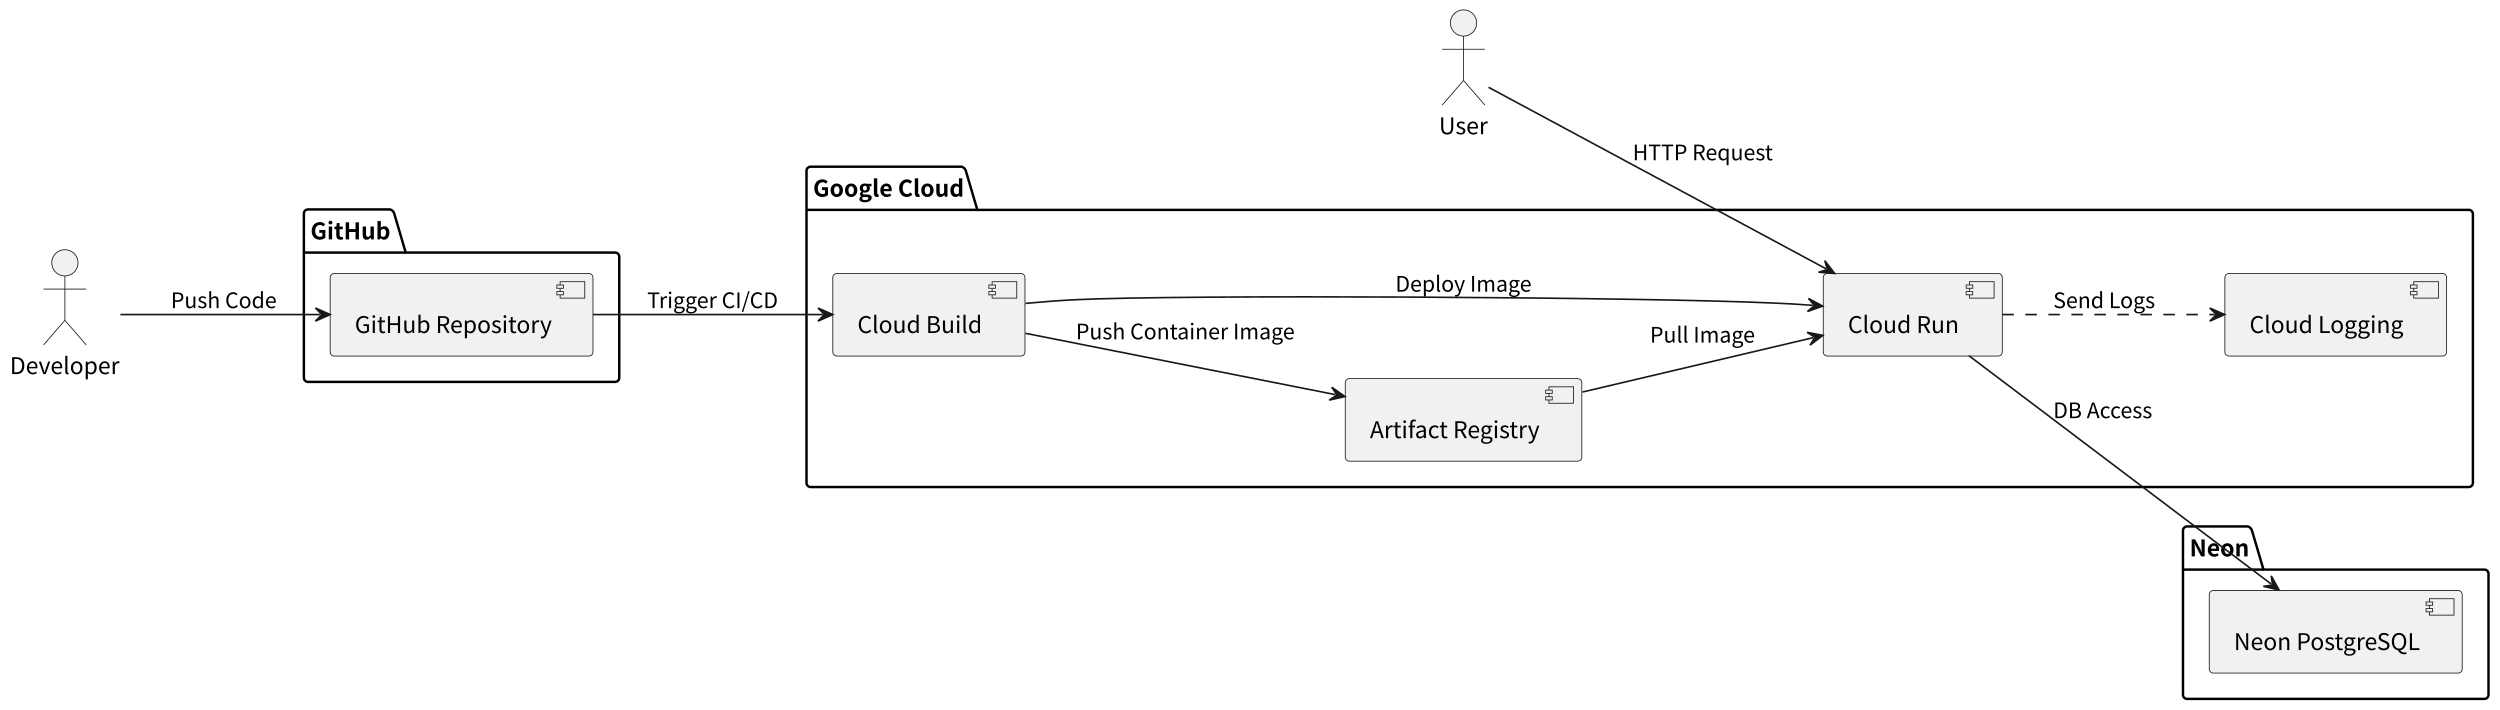
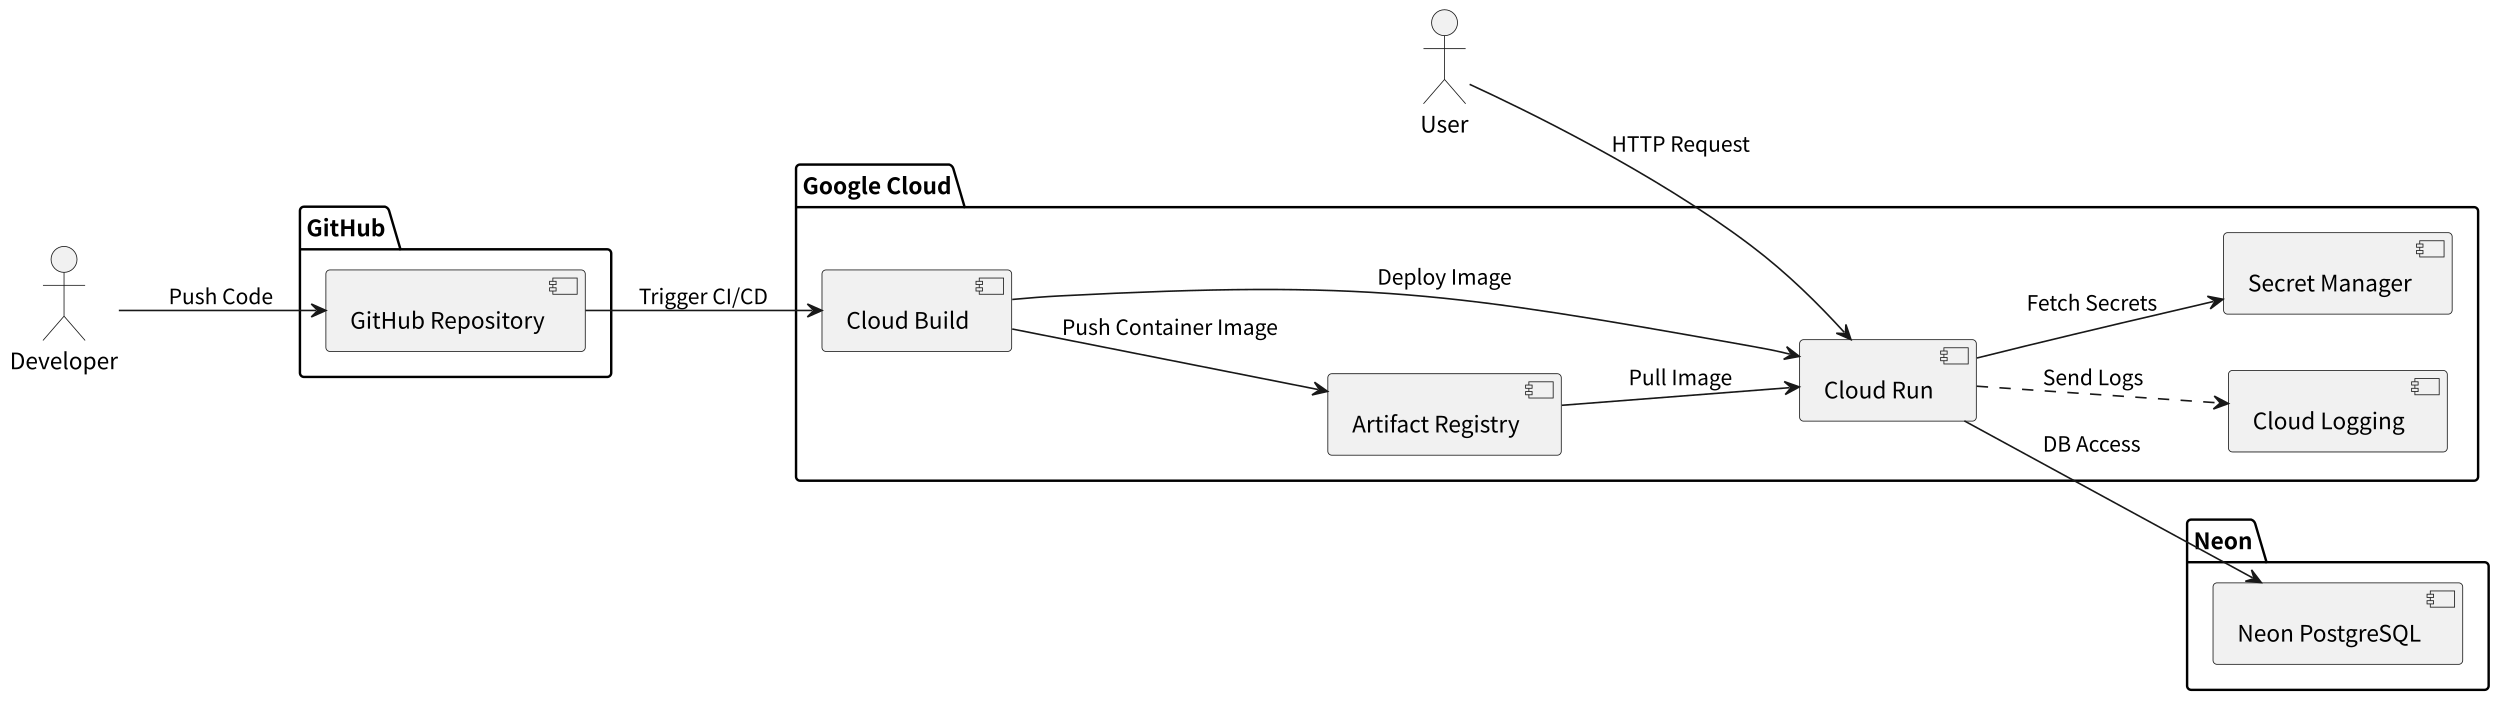
- <svg xmlns="http://www.w3.org/2000/svg" contentStyleType="text/css" height="432px" preserveAspectRatio="none" style="width:1522px;height:432px;background:#FFFFFF;" version="1.1" viewBox="0 0 1522 432" width="1522px" zoomAndPan="magnify">
+ <svg xmlns="http://www.w3.org/2000/svg" contentStyleType="text/css" height="432px" preserveAspectRatio="none" style="width:1542px;height:432px;background:#FFFFFF;" version="1.1" viewBox="0 0 1542 432" width="1542px" zoomAndPan="magnify">
  <defs />
  <g>
    <g id="cluster_GitHub">
      <path d="M187.5,127.5 L237.5,127.5 A3.75,3.75 0 0 1 240,130 L247,153.772 L374.5,153.772 A2.5,2.5 0 0 1 377,156.272 L377,230 A2.5,2.5 0 0 1 374.5,232.5 L187.5,232.5 A2.5,2.5 0 0 1 185,230 L185,130 A2.5,2.5 0 0 1 187.5,127.5 " fill="none" style="stroke:#000000;stroke-width:1.5;" />
      <line style="stroke:#000000;stroke-width:1.5;" x1="185" x2="247" y1="153.772" y2="153.772" />
      <text fill="#000000" font-family="Noto Sans CJK JP" font-size="14" font-weight="bold" lengthAdjust="spacing" textLength="49" x="189" y="145.74">GitHub</text>
    </g>
    <g id="cluster_Google Cloud">
-       <path d="M493.5,101.5 L585.5,101.5 A3.75,3.75 0 0 1 588,104 L595,127.772 L1503,127.772 A2.5,2.5 0 0 1 1505.5,130.272 L1505.5,294 A2.5,2.5 0 0 1 1503,296.5 L493.5,296.5 A2.5,2.5 0 0 1 491,294 L491,104 A2.5,2.5 0 0 1 493.5,101.5 " fill="none" style="stroke:#000000;stroke-width:1.5;" />
+       <path d="M493.5,101.5 L585.5,101.5 A3.75,3.75 0 0 1 588,104 L595,127.772 L1526,127.772 A2.5,2.5 0 0 1 1528.5,130.272 L1528.5,294 A2.5,2.5 0 0 1 1526,296.5 L493.5,296.5 A2.5,2.5 0 0 1 491,294 L491,104 A2.5,2.5 0 0 1 493.5,101.5 " fill="none" style="stroke:#000000;stroke-width:1.5;" />
      <line style="stroke:#000000;stroke-width:1.5;" x1="491" x2="595" y1="127.772" y2="127.772" />
      <text fill="#000000" font-family="Noto Sans CJK JP" font-size="14" font-weight="bold" lengthAdjust="spacing" textLength="91" x="495" y="119.74">Google Cloud</text>
    </g>
    <g id="cluster_Neon">
-       <path d="M1331.5,320.5 L1368.5,320.5 A3.75,3.75 0 0 1 1371,323 L1378,346.772 L1512.5,346.772 A2.5,2.5 0 0 1 1515,349.272 L1515,423 A2.5,2.5 0 0 1 1512.5,425.5 L1331.5,425.5 A2.5,2.5 0 0 1 1329,423 L1329,323 A2.5,2.5 0 0 1 1331.5,320.5 " fill="none" style="stroke:#000000;stroke-width:1.5;" />
-       <line style="stroke:#000000;stroke-width:1.5;" x1="1329" x2="1378" y1="346.772" y2="346.772" />
-       <text fill="#000000" font-family="Noto Sans CJK JP" font-size="14" font-weight="bold" lengthAdjust="spacing" textLength="36" x="1333" y="338.74">Neon</text>
+       <path d="M1351.5,320.5 L1388.5,320.5 A3.75,3.75 0 0 1 1391,323 L1398,346.772 L1532.5,346.772 A2.5,2.5 0 0 1 1535,349.272 L1535,423 A2.5,2.5 0 0 1 1532.5,425.5 L1351.5,425.5 A2.5,2.5 0 0 1 1349,423 L1349,323 A2.5,2.5 0 0 1 1351.5,320.5 " fill="none" style="stroke:#000000;stroke-width:1.5;" />
+       <line style="stroke:#000000;stroke-width:1.5;" x1="1349" x2="1398" y1="346.772" y2="346.772" />
+       <text fill="#000000" font-family="Noto Sans CJK JP" font-size="14" font-weight="bold" lengthAdjust="spacing" textLength="36" x="1353" y="338.74">Neon</text>
    </g>
    <g id="elem_GitHubRepo">
      <rect fill="#F1F1F1" height="50.272" rx="2.5" ry="2.5" style="stroke:#181818;stroke-width:0.5;" width="160" x="201" y="166.5" />
      <rect fill="#F1F1F1" height="10" style="stroke:#181818;stroke-width:0.5;" width="15" x="341" y="171.5" />
      <rect fill="#F1F1F1" height="2" style="stroke:#181818;stroke-width:0.5;" width="4" x="339" y="173.5" />
      <rect fill="#F1F1F1" height="2" style="stroke:#181818;stroke-width:0.5;" width="4" x="339" y="177.5" />
      <text fill="#000000" font-family="Noto Sans CJK JP" font-size="14" lengthAdjust="spacing" textLength="120" x="216" y="202.74">GitHub Repository</text>
    </g>
    <g id="elem_CloudBuild">
      <rect fill="#F1F1F1" height="50.272" rx="2.5" ry="2.5" style="stroke:#181818;stroke-width:0.5;" width="117" x="507" y="166.5" />
      <rect fill="#F1F1F1" height="10" style="stroke:#181818;stroke-width:0.5;" width="15" x="604" y="171.5" />
      <rect fill="#F1F1F1" height="2" style="stroke:#181818;stroke-width:0.5;" width="4" x="602" y="173.5" />
      <rect fill="#F1F1F1" height="2" style="stroke:#181818;stroke-width:0.5;" width="4" x="602" y="177.5" />
      <text fill="#000000" font-family="Noto Sans CJK JP" font-size="14" lengthAdjust="spacing" textLength="77" x="522" y="202.74">Cloud Build</text>
    </g>
    <g id="elem_ArtifactRegistry">
      <rect fill="#F1F1F1" height="50.272" rx="2.5" ry="2.5" style="stroke:#181818;stroke-width:0.5;" width="144" x="819" y="230.5" />
      <rect fill="#F1F1F1" height="10" style="stroke:#181818;stroke-width:0.5;" width="15" x="943" y="235.5" />
      <rect fill="#F1F1F1" height="2" style="stroke:#181818;stroke-width:0.5;" width="4" x="941" y="237.5" />
      <rect fill="#F1F1F1" height="2" style="stroke:#181818;stroke-width:0.5;" width="4" x="941" y="241.5" />
      <text fill="#000000" font-family="Noto Sans CJK JP" font-size="14" lengthAdjust="spacing" textLength="104" x="834" y="266.74">Artifact Registry</text>
    </g>
    <g id="elem_CloudRun">
-       <rect fill="#F1F1F1" height="50.272" rx="2.5" ry="2.5" style="stroke:#181818;stroke-width:0.5;" width="109" x="1110" y="166.5" />
-       <rect fill="#F1F1F1" height="10" style="stroke:#181818;stroke-width:0.5;" width="15" x="1199" y="171.5" />
-       <rect fill="#F1F1F1" height="2" style="stroke:#181818;stroke-width:0.5;" width="4" x="1197" y="173.5" />
-       <rect fill="#F1F1F1" height="2" style="stroke:#181818;stroke-width:0.5;" width="4" x="1197" y="177.5" />
-       <text fill="#000000" font-family="Noto Sans CJK JP" font-size="14" lengthAdjust="spacing" textLength="69" x="1125" y="202.74">Cloud Run</text>
+       <rect fill="#F1F1F1" height="50.272" rx="2.5" ry="2.5" style="stroke:#181818;stroke-width:0.5;" width="109" x="1110" y="209.5" />
+       <rect fill="#F1F1F1" height="10" style="stroke:#181818;stroke-width:0.5;" width="15" x="1199" y="214.5" />
+       <rect fill="#F1F1F1" height="2" style="stroke:#181818;stroke-width:0.5;" width="4" x="1197" y="216.5" />
+       <rect fill="#F1F1F1" height="2" style="stroke:#181818;stroke-width:0.5;" width="4" x="1197" y="220.5" />
+       <text fill="#000000" font-family="Noto Sans CJK JP" font-size="14" lengthAdjust="spacing" textLength="69" x="1125" y="245.74">Cloud Run</text>
    </g>
    <g id="elem_Logging">
-       <rect fill="#F1F1F1" height="50.272" rx="2.5" ry="2.5" style="stroke:#181818;stroke-width:0.5;" width="135" x="1354.5" y="166.5" />
-       <rect fill="#F1F1F1" height="10" style="stroke:#181818;stroke-width:0.5;" width="15" x="1469.5" y="171.5" />
-       <rect fill="#F1F1F1" height="2" style="stroke:#181818;stroke-width:0.5;" width="4" x="1467.5" y="173.5" />
-       <rect fill="#F1F1F1" height="2" style="stroke:#181818;stroke-width:0.5;" width="4" x="1467.5" y="177.5" />
-       <text fill="#000000" font-family="Noto Sans CJK JP" font-size="14" lengthAdjust="spacing" textLength="95" x="1369.5" y="202.74">Cloud Logging</text>
+       <rect fill="#F1F1F1" height="50.272" rx="2.5" ry="2.5" style="stroke:#181818;stroke-width:0.5;" width="135" x="1374.5" y="228.5" />
+       <rect fill="#F1F1F1" height="10" style="stroke:#181818;stroke-width:0.5;" width="15" x="1489.5" y="233.5" />
+       <rect fill="#F1F1F1" height="2" style="stroke:#181818;stroke-width:0.5;" width="4" x="1487.5" y="235.5" />
+       <rect fill="#F1F1F1" height="2" style="stroke:#181818;stroke-width:0.5;" width="4" x="1487.5" y="239.5" />
+       <text fill="#000000" font-family="Noto Sans CJK JP" font-size="14" lengthAdjust="spacing" textLength="95" x="1389.5" y="264.74">Cloud Logging</text>
+     </g>
+     <g id="elem_SecretManager">
+       <rect fill="#F1F1F1" height="50.272" rx="2.5" ry="2.5" style="stroke:#181818;stroke-width:0.5;" width="141" x="1371.5" y="143.5" />
+       <rect fill="#F1F1F1" height="10" style="stroke:#181818;stroke-width:0.5;" width="15" x="1492.5" y="148.5" />
+       <rect fill="#F1F1F1" height="2" style="stroke:#181818;stroke-width:0.5;" width="4" x="1490.5" y="150.5" />
+       <rect fill="#F1F1F1" height="2" style="stroke:#181818;stroke-width:0.5;" width="4" x="1490.5" y="154.5" />
+       <text fill="#000000" font-family="Noto Sans CJK JP" font-size="14" lengthAdjust="spacing" textLength="101" x="1386.5" y="179.74">Secret Manager</text>
    </g>
    <g id="elem_NeonPostgreSQL">
-       <rect fill="#F1F1F1" height="50.272" rx="2.5" ry="2.5" style="stroke:#181818;stroke-width:0.5;" width="154" x="1345" y="359.5" />
-       <rect fill="#F1F1F1" height="10" style="stroke:#181818;stroke-width:0.5;" width="15" x="1479" y="364.5" />
-       <rect fill="#F1F1F1" height="2" style="stroke:#181818;stroke-width:0.5;" width="4" x="1477" y="366.5" />
-       <rect fill="#F1F1F1" height="2" style="stroke:#181818;stroke-width:0.5;" width="4" x="1477" y="370.5" />
-       <text fill="#000000" font-family="Noto Sans CJK JP" font-size="14" lengthAdjust="spacing" textLength="114" x="1360" y="395.74">Neon PostgreSQL</text>
+       <rect fill="#F1F1F1" height="50.272" rx="2.5" ry="2.5" style="stroke:#181818;stroke-width:0.5;" width="154" x="1365" y="359.5" />
+       <rect fill="#F1F1F1" height="10" style="stroke:#181818;stroke-width:0.5;" width="15" x="1499" y="364.5" />
+       <rect fill="#F1F1F1" height="2" style="stroke:#181818;stroke-width:0.5;" width="4" x="1497" y="366.5" />
+       <rect fill="#F1F1F1" height="2" style="stroke:#181818;stroke-width:0.5;" width="4" x="1497" y="370.5" />
+       <text fill="#000000" font-family="Noto Sans CJK JP" font-size="14" lengthAdjust="spacing" textLength="114" x="1380" y="395.74">Neon PostgreSQL</text>
    </g>
    <g id="elem_User">
      <ellipse cx="891" cy="14" fill="#F1F1F1" rx="8" ry="8" style="stroke:#181818;stroke-width:0.5;" />
      <path d="M891,22 L891,49 M878,30 L904,30 M891,49 L878,64 M891,49 L904,64 " fill="none" style="stroke:#181818;stroke-width:0.5;" />
      <text fill="#000000" font-family="Noto Sans CJK JP" font-size="14" lengthAdjust="spacing" textLength="30" x="876" y="81.74">User</text>
    </g>
    <g id="elem_Developer">
      <ellipse cx="39.5" cy="160" fill="#F1F1F1" rx="8" ry="8" style="stroke:#181818;stroke-width:0.5;" />
      <path d="M39.5,168 L39.5,195 M26.5,176 L52.5,176 M39.5,195 L26.5,210 M39.5,195 L52.5,210 " fill="none" style="stroke:#181818;stroke-width:0.5;" />
      <text fill="#000000" font-family="Noto Sans CJK JP" font-size="14" lengthAdjust="spacing" textLength="67" x="6" y="227.74">Developer</text>
    </g>
    <g id="link_Developer_GitHubRepo">
      <path d="M73.3,191.5 C106.03,191.5 151.57,191.5 194.99,191.5 " fill="none" id="Developer-to-GitHubRepo" style="stroke:#181818;stroke-width:1.0;" />
      <polygon fill="#181818" points="200.99,191.5,191.99,187.5,195.99,191.5,191.99,195.5,200.99,191.5" style="stroke:#181818;stroke-width:1.0;" />
      <text fill="#000000" font-family="Noto Sans CJK JP" font-size="13" lengthAdjust="spacing" textLength="64" x="104" y="187.58">Push Code</text>
    </g>
    <g id="link_GitHubRepo_CloudBuild">
      <path d="M361.07,191.5 C407.42,191.5 458.95,191.5 500.98,191.5 " fill="none" id="GitHubRepo-to-CloudBuild" style="stroke:#181818;stroke-width:1.0;" />
      <polygon fill="#181818" points="506.98,191.5,497.98,187.5,501.98,191.5,497.98,195.5,506.98,191.5" style="stroke:#181818;stroke-width:1.0;" />
      <text fill="#000000" font-family="Noto Sans CJK JP" font-size="13" lengthAdjust="spacing" textLength="80" x="394" y="187.58">Trigger CI/CD</text>
    </g>
    <g id="link_CloudBuild_ArtifactRegistry">
      <path d="M624.34,202.94 C678.77,213.71 754.534,228.695 812.944,240.255 " fill="none" id="CloudBuild-to-ArtifactRegistry" style="stroke:#181818;stroke-width:1.0;" />
      <polygon fill="#181818" points="818.83,241.42,810.778,235.749,813.925,240.449,809.225,243.597,818.83,241.42" style="stroke:#181818;stroke-width:1.0;" />
      <text fill="#000000" font-family="Noto Sans CJK JP" font-size="13" lengthAdjust="spacing" textLength="133" x="655" y="206.58">Push Container Image</text>
    </g>
    <g id="link_CloudBuild_CloudRun">
-       <path d="M624.33,184.71 C634.21,183.79 644.39,182.99 654,182.5 C716.39,179.3 995.67,180.68 1080,184.5 C1089.59,184.93 1093.808,185.148 1103.658,185.908 " fill="none" id="CloudBuild-to-CloudRun" style="stroke:#181818;stroke-width:1.0;" />
-       <polygon fill="#181818" points="1109.64,186.37,1100.974,181.69,1104.655,185.985,1100.359,189.666,1109.64,186.37" style="stroke:#181818;stroke-width:1.0;" />
-       <text fill="#000000" font-family="Noto Sans CJK JP" font-size="13" lengthAdjust="spacing" textLength="83" x="849.5" y="177.58">Deploy Image</text>
+       <path d="M624.33,184.71 C634.21,183.79 644.39,182.99 654,182.5 C843.58,172.78 893.11,180.21 1080,213.5 C1089.71,215.23 1094.136,216.059 1104.006,218.429 " fill="none" id="CloudBuild-to-CloudRun" style="stroke:#181818;stroke-width:1.0;" />
+       <polygon fill="#181818" points="1109.84,219.83,1102.023,213.839,1104.978,218.663,1100.155,221.618,1109.84,219.83" style="stroke:#181818;stroke-width:1.0;" />
+       <text fill="#000000" font-family="Noto Sans CJK JP" font-size="13" lengthAdjust="spacing" textLength="83" x="849.5" y="175.58">Deploy Image</text>
    </g>
    <g id="link_ArtifactRegistry_CloudRun">
-       <path d="M963.33,238.68 C1009.21,227.87 1062.02,215.416 1103.96,205.536 " fill="none" id="ArtifactRegistry-to-CloudRun" style="stroke:#181818;stroke-width:1.0;" />
-       <polygon fill="#181818" points="1109.8,204.16,1100.123,202.33,1104.933,205.306,1101.957,210.117,1109.8,204.16" style="stroke:#181818;stroke-width:1.0;" />
-       <text fill="#000000" font-family="Noto Sans CJK JP" font-size="13" lengthAdjust="spacing" textLength="64" x="1004.5" y="208.58">Pull Image</text>
+       <path d="M963.33,249.98 C1009.21,246.43 1061.878,242.364 1103.818,239.114 " fill="none" id="ArtifactRegistry-to-CloudRun" style="stroke:#181818;stroke-width:1.0;" />
+       <polygon fill="#181818" points="1109.8,238.65,1100.518,235.357,1104.815,239.036,1101.136,243.333,1109.8,238.65" style="stroke:#181818;stroke-width:1.0;" />
+       <text fill="#000000" font-family="Noto Sans CJK JP" font-size="13" lengthAdjust="spacing" textLength="64" x="1004.5" y="237.58">Pull Image</text>
+     </g>
+     <g id="link_CloudRun_SecretManager">
+       <path d="M1219.37,220.82 C1229.22,218.35 1239.41,215.83 1249,213.5 C1289.42,203.68 1328.876,194.408 1365.326,185.938 " fill="none" id="CloudRun-to-SecretManager" style="stroke:#181818;stroke-width:1.0;" />
+       <polygon fill="#181818" points="1371.17,184.58,1361.498,182.721,1366.3,185.712,1363.309,190.513,1371.17,184.58" style="stroke:#181818;stroke-width:1.0;" />
+       <text fill="#000000" font-family="Noto Sans CJK JP" font-size="13" lengthAdjust="spacing" textLength="82" x="1250" y="191.58">Fetch Secrets</text>
    </g>
    <g id="link_User_CloudRun">
-       <path d="M906.21,53.14 C945,74 1048.676,129.758 1111.666,163.629 " fill="none" id="User-to-CloudRun" style="stroke:#181818;stroke-width:1.0;" />
-       <polygon fill="#181818" points="1116.95,166.47,1110.918,158.685,1112.546,164.102,1107.129,165.731,1116.95,166.47" style="stroke:#181818;stroke-width:1.0;" />
-       <text fill="#000000" font-family="Noto Sans CJK JP" font-size="13" lengthAdjust="spacing" textLength="85" x="994" y="97.58">HTTP Request</text>
+       <path d="M906.47,52.01 C939.11,67.02 1020.25,106.27 1080,151.5 C1102.82,168.77 1121.599,187.544 1137.609,205.034 " fill="none" id="User-to-CloudRun" style="stroke:#181818;stroke-width:1.0;" />
+       <polygon fill="#181818" points="1141.66,209.46,1138.534,200.12,1138.284,205.772,1132.633,205.522,1141.66,209.46" style="stroke:#181818;stroke-width:1.0;" />
+       <text fill="#000000" font-family="Noto Sans CJK JP" font-size="13" lengthAdjust="spacing" textLength="85" x="994" y="93.58">HTTP Request</text>
    </g>
    <g id="link_CloudRun_NeonPostgreSQL">
-       <path d="M1198.64,216.53 C1247.52,253.46 1333.653,318.513 1382.723,355.583 " fill="none" id="CloudRun-to-NeonPostgreSQL" style="stroke:#181818;stroke-width:1.0;" />
-       <polygon fill="#181818" points="1387.51,359.2,1382.74,350.583,1383.521,356.186,1377.918,356.967,1387.51,359.2" style="stroke:#181818;stroke-width:1.0;" />
-       <text fill="#000000" font-family="Noto Sans CJK JP" font-size="13" lengthAdjust="spacing" textLength="62" x="1250" y="254.58">DB Access</text>
+       <path d="M1211.61,259.61 C1262.47,287.3 1338.55,328.721 1389.47,356.441 " fill="none" id="CloudRun-to-NeonPostgreSQL" style="stroke:#181818;stroke-width:1.0;" />
+       <polygon fill="#181818" points="1394.74,359.31,1388.748,351.494,1390.349,356.919,1384.923,358.52,1394.74,359.31" style="stroke:#181818;stroke-width:1.0;" />
+       <text fill="#000000" font-family="Noto Sans CJK JP" font-size="13" lengthAdjust="spacing" textLength="62" x="1260" y="278.58">DB Access</text>
    </g>
    <g id="link_CloudRun_Logging">
-       <path d="M1219.06,191.5 C1258.42,191.5 1306.17,191.5 1348.31,191.5 " fill="none" id="CloudRun-to-Logging" style="stroke:#181818;stroke-width:1.0;stroke-dasharray:7.0,7.0;" />
-       <polygon fill="#181818" points="1354.31,191.5,1345.31,187.5,1349.31,191.5,1345.31,195.5,1354.31,191.5" style="stroke:#181818;stroke-width:1.0;" />
-       <text fill="#000000" font-family="Noto Sans CJK JP" font-size="13" lengthAdjust="spacing" textLength="62" x="1250" y="187.58">Send Logs</text>
+       <path d="M1219.27,238.21 C1263.67,241.27 1320.894,245.217 1368.474,248.497 " fill="none" id="CloudRun-to-Logging" style="stroke:#181818;stroke-width:1.0;stroke-dasharray:7.0,7.0;" />
+       <polygon fill="#181818" points="1374.46,248.91,1365.756,244.3,1369.472,248.566,1365.206,252.282,1374.46,248.91" style="stroke:#181818;stroke-width:1.0;" />
+       <text fill="#000000" font-family="Noto Sans CJK JP" font-size="13" lengthAdjust="spacing" textLength="62" x="1260" y="237.58">Send Logs</text>
    </g>
  </g>
</svg>
